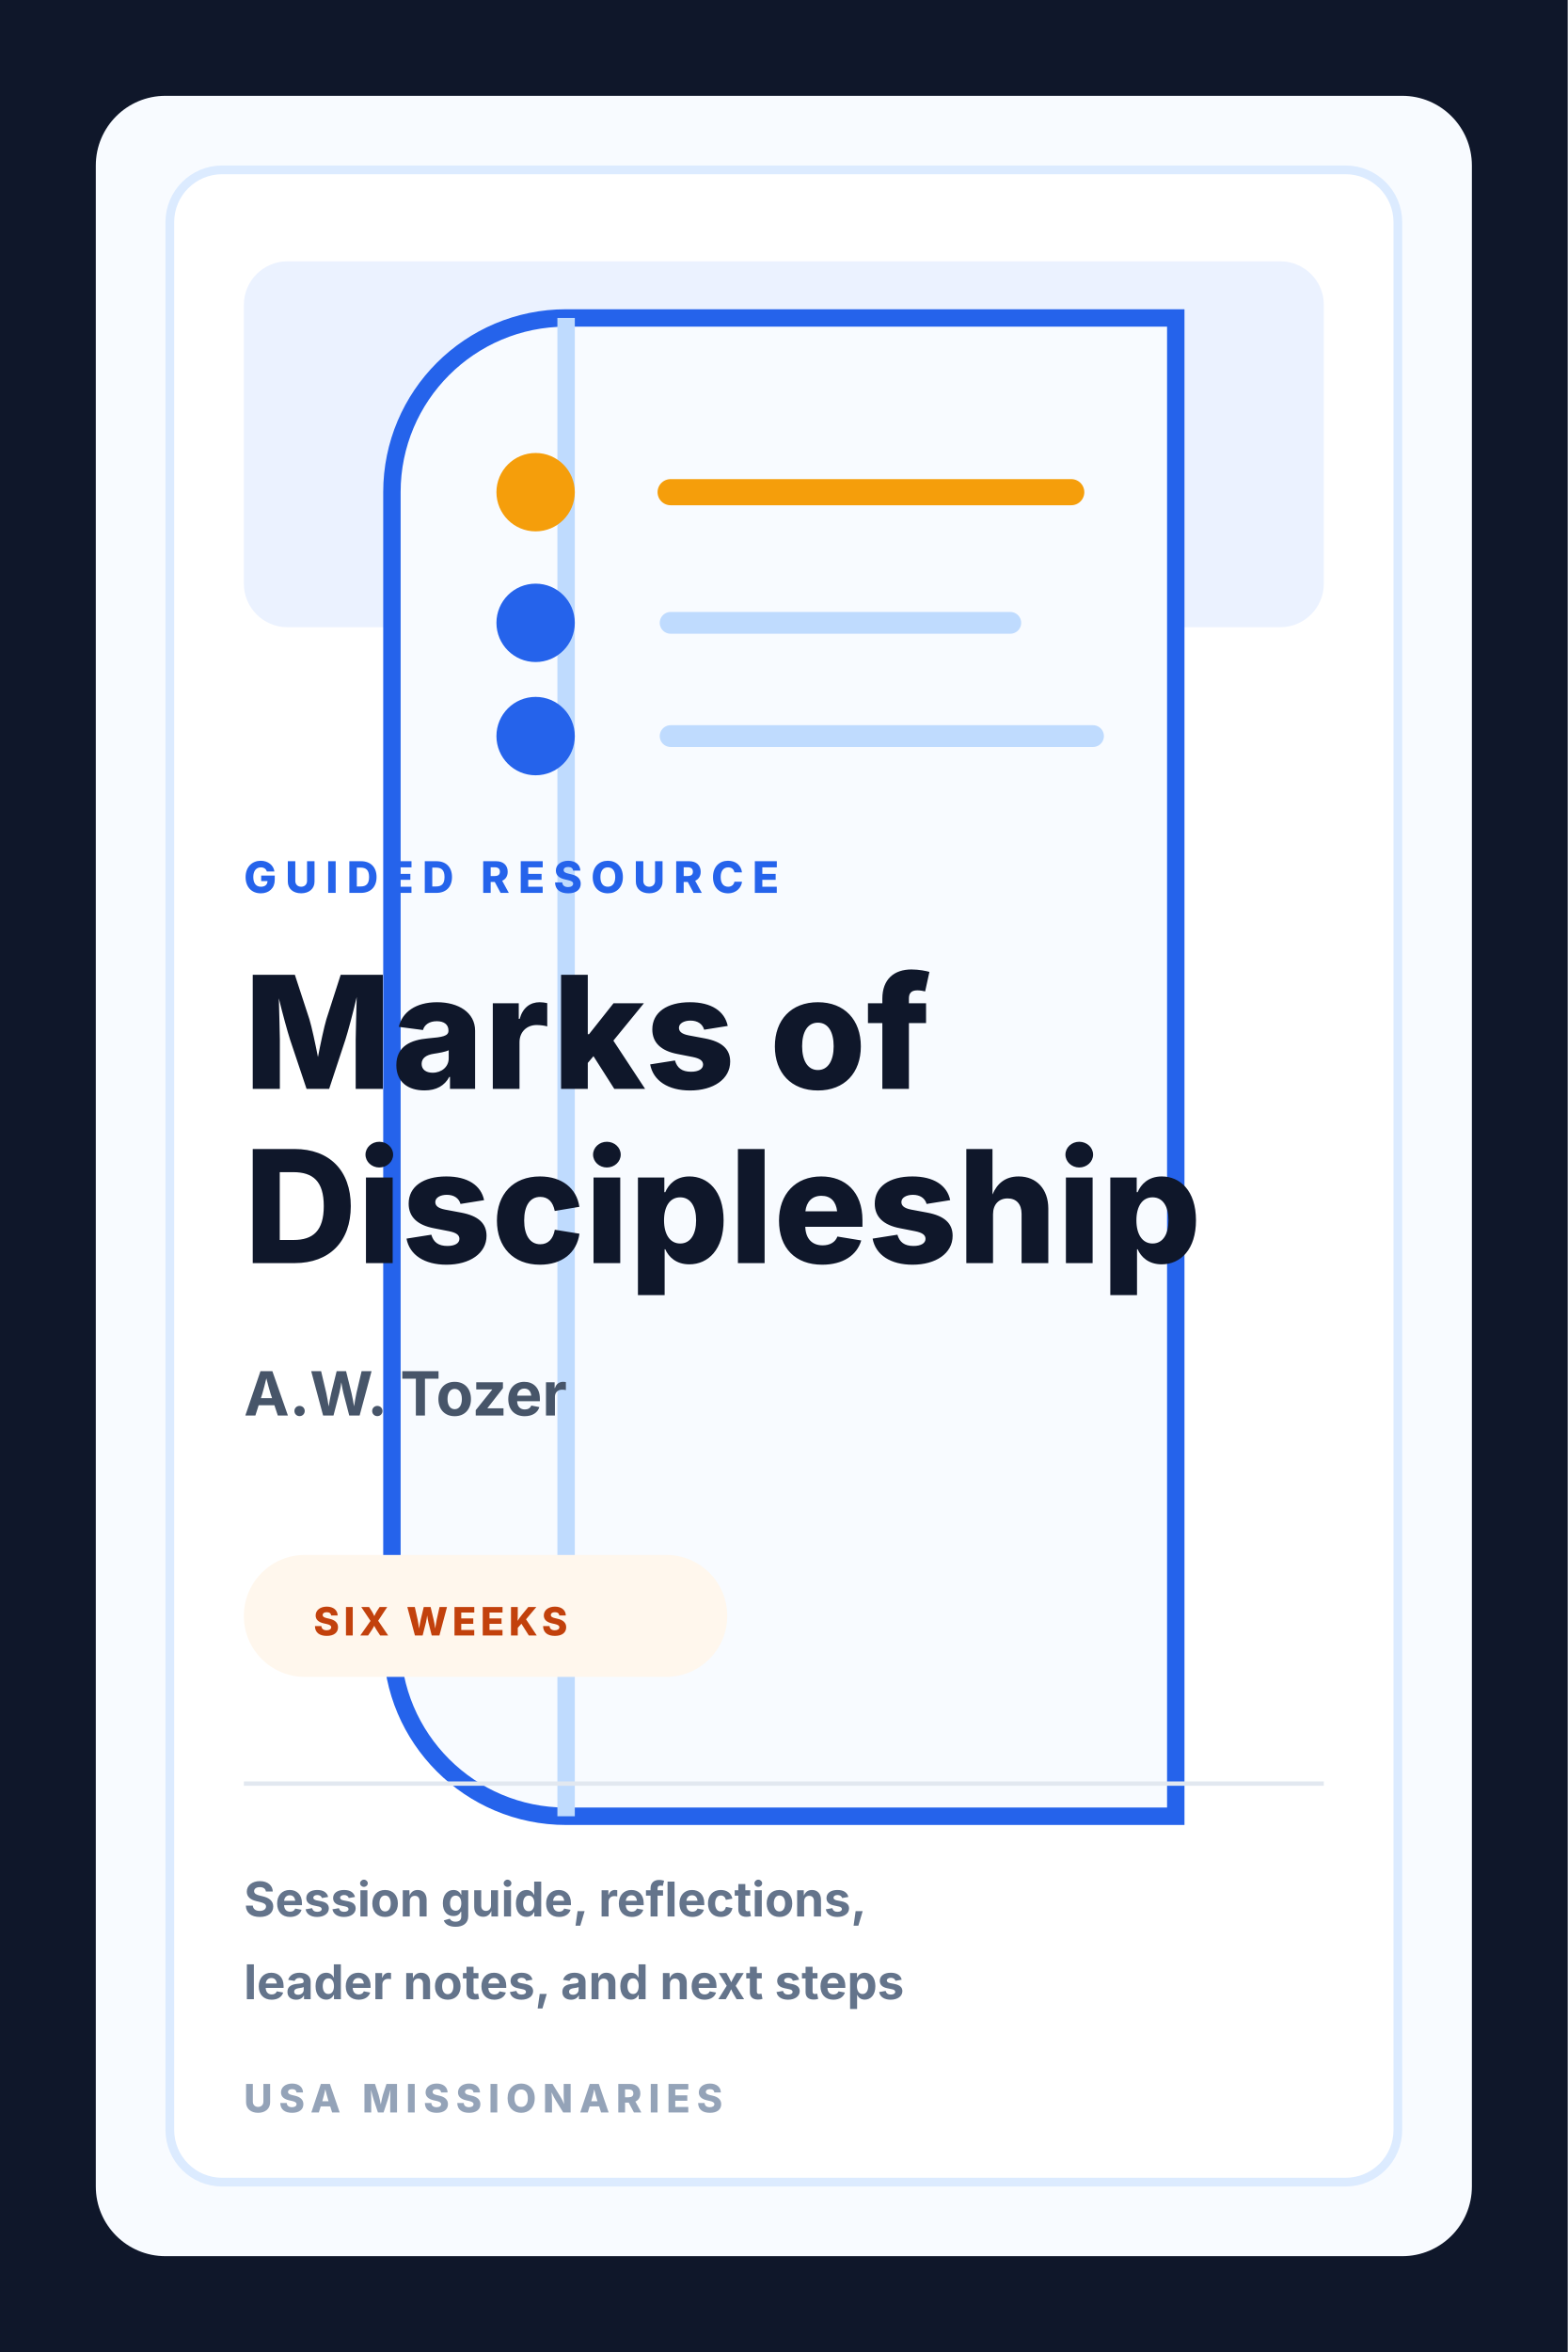
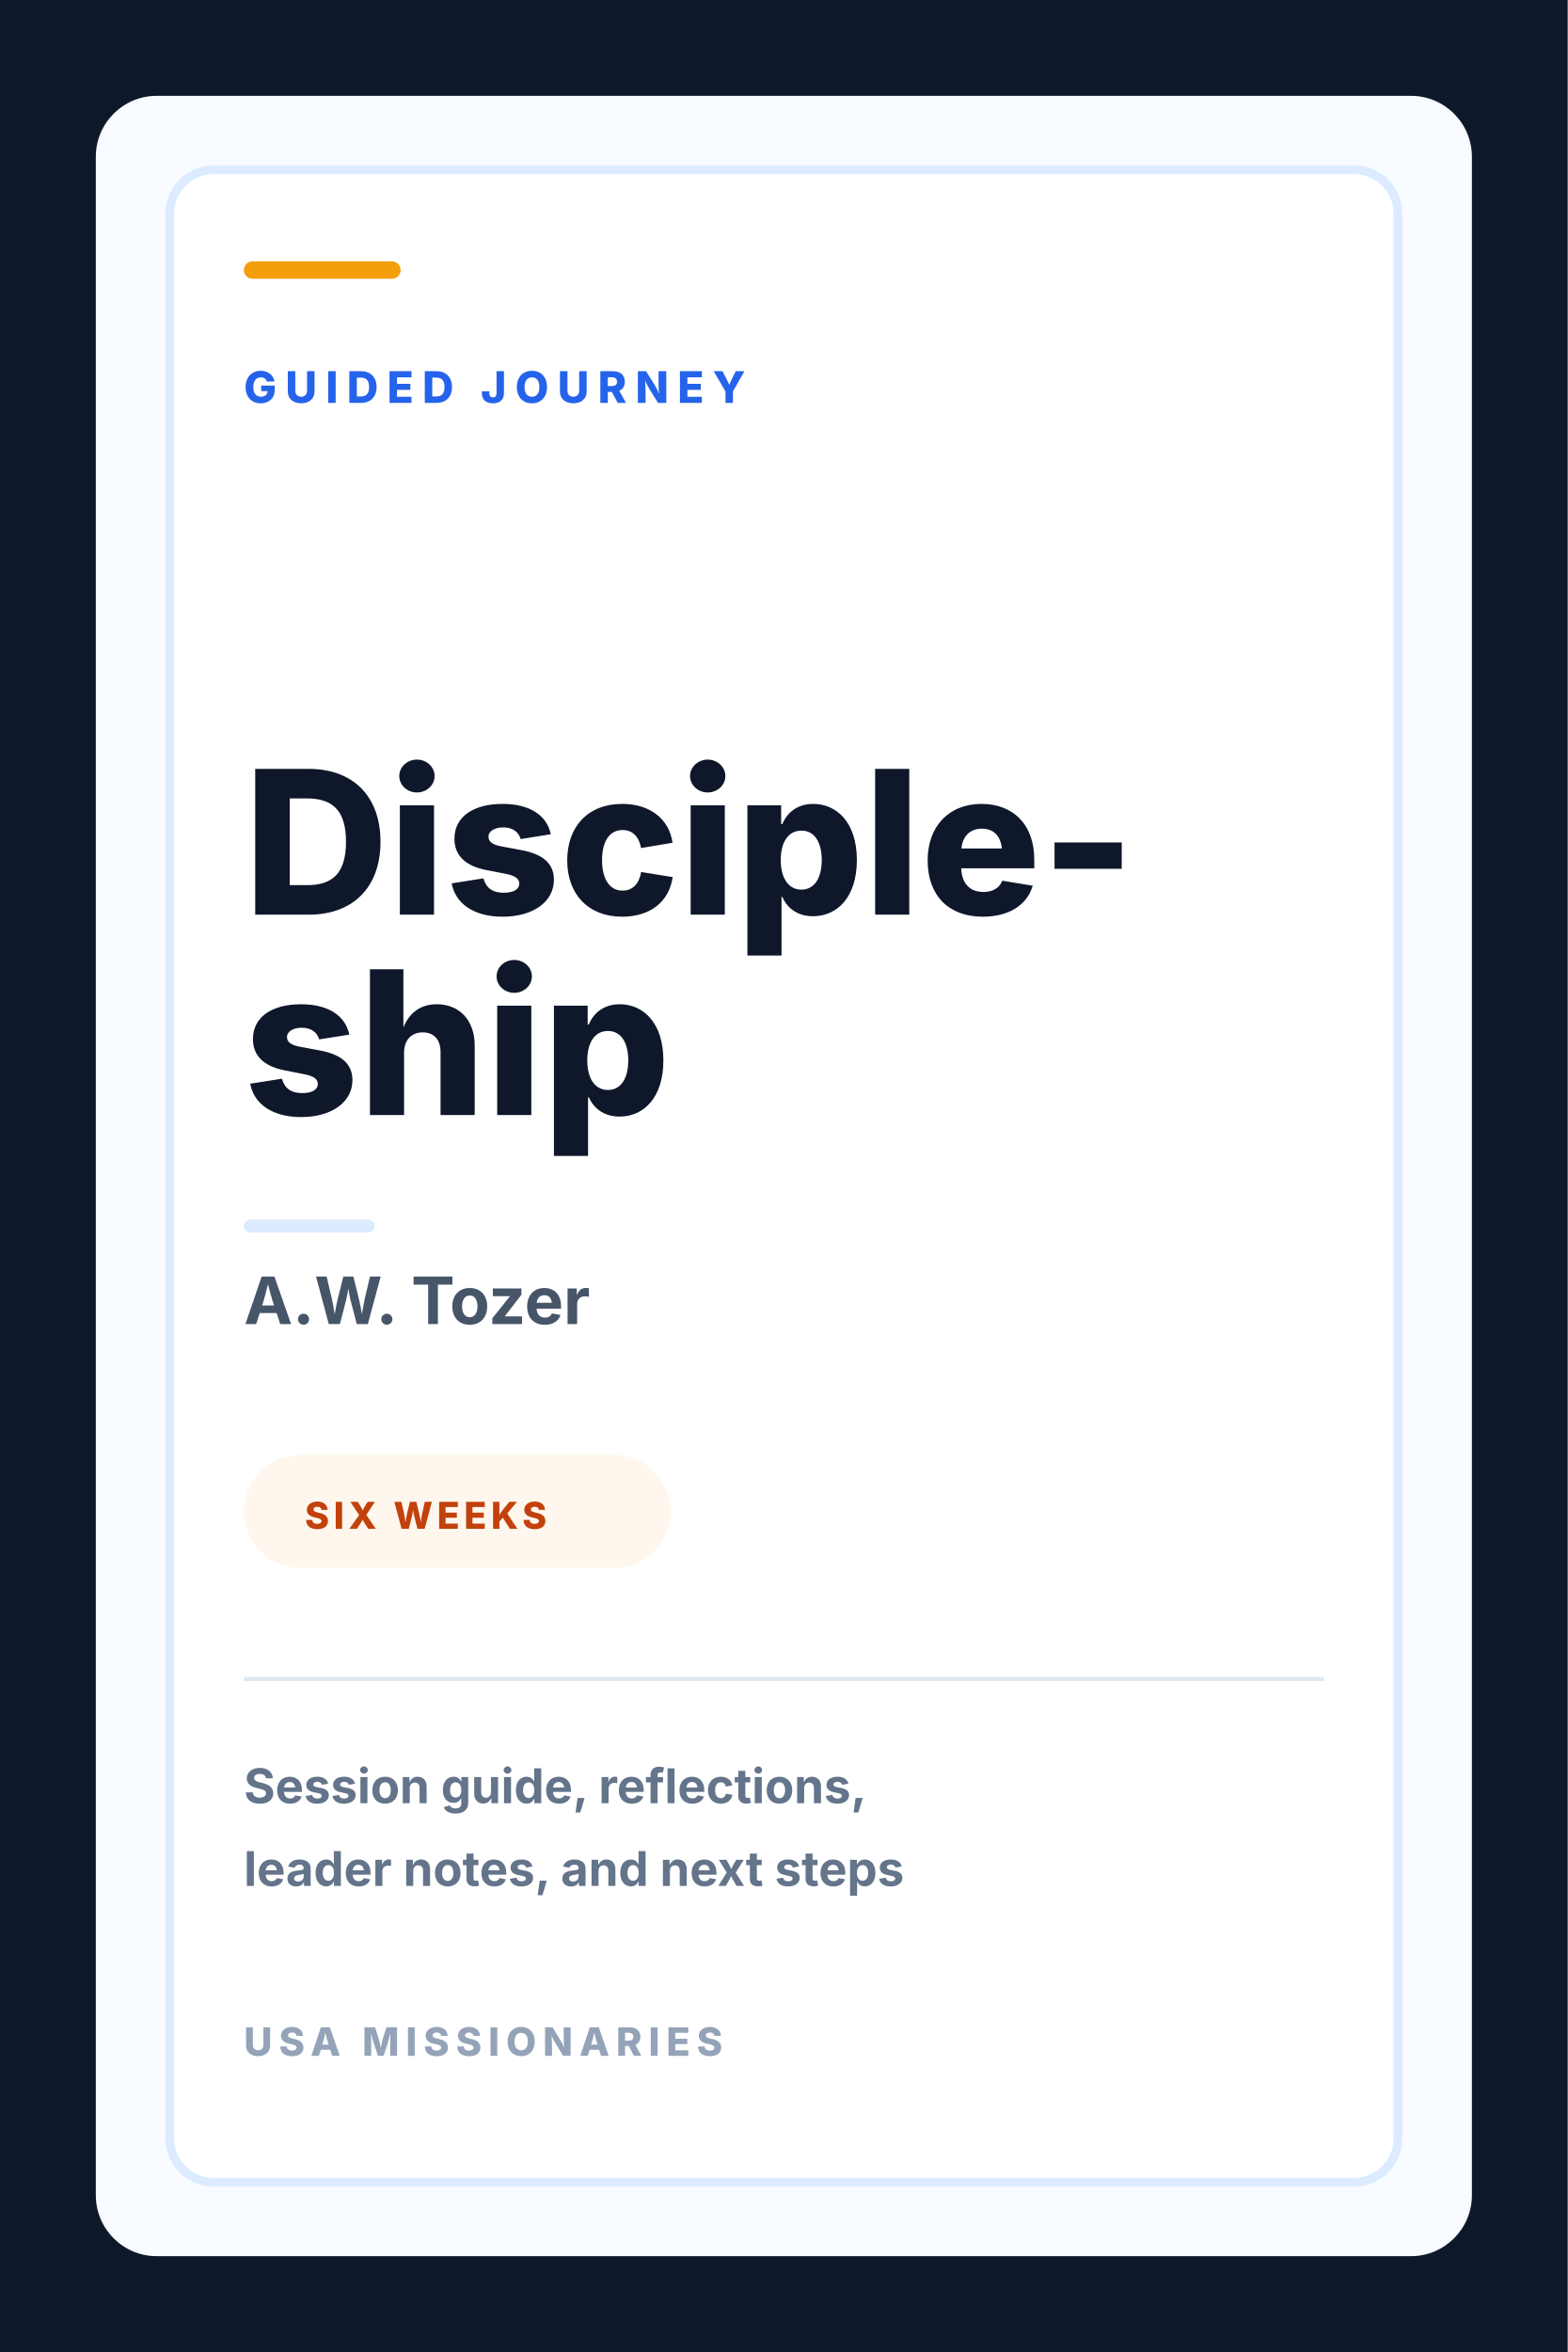
<svg xmlns="http://www.w3.org/2000/svg" width="720" height="1080" viewBox="0 0 720 1080" fill="none" role="img" aria-labelledby="title desc">
  <rect width="720" height="1080" fill="#0F172A" />
-   <rect x="44" y="44" width="632" height="992" rx="32" fill="#F8FBFF" />
-   <rect x="78" y="78" width="564" height="924" rx="24" fill="#FFFFFF" stroke="#DCEBFF" stroke-width="4" />
-   <rect x="112" y="120" width="496" height="168" rx="20" fill="#EBF2FF" />
-   <path d="M180 226C180 181.817 215.817 146 260 146H540V834H260C215.817 834 180 798.183 180 754V226Z" fill="#F8FBFF" stroke="#2563EB" stroke-width="8" />
-   <path d="M260 146V834" stroke="#BFDBFE" stroke-width="8" />
-   <path d="M308 226H492" stroke="#F59E0B" stroke-width="12" stroke-linecap="round" />
-   <path d="M308 286H464" stroke="#BFDBFE" stroke-width="10" stroke-linecap="round" />
-   <path d="M308 338H502" stroke="#BFDBFE" stroke-width="10" stroke-linecap="round" />
-   <circle cx="246" cy="226" r="18" fill="#F59E0B" />
-   <circle cx="246" cy="286" r="18" fill="#2563EB" />
-   <circle cx="246" cy="338" r="18" fill="#2563EB" />
-   <text x="112" y="410" fill="#2563EB" font-family="Inter, Arial, sans-serif" font-size="20" font-weight="800" letter-spacing="4">GUIDED RESOURCE</text>
-   <text x="112" y="500" fill="#0F172A" font-family="Inter Tight, Inter, Arial, sans-serif" font-size="72" font-weight="800">Marks of</text>
-   <text x="112" y="580" fill="#0F172A" font-family="Inter Tight, Inter, Arial, sans-serif" font-size="72" font-weight="800">Discipleship</text>
-   <text x="112" y="650" fill="#475569" font-family="Inter, Arial, sans-serif" font-size="28" font-weight="700">A.W. Tozer</text>
-   <rect x="112" y="714" width="222" height="56" rx="28" fill="#FFF7ED" />
-   <text x="144" y="751" fill="#C2410C" font-family="Inter, Arial, sans-serif" font-size="18" font-weight="800" letter-spacing="2">SIX WEEKS</text>
-   <rect x="112" y="818" width="496" height="2" fill="#E2E8F0" />
-   <text x="112" y="880" fill="#64748B" font-family="Inter, Arial, sans-serif" font-size="22" font-weight="700">Session guide, reflections,</text>
-   <text x="112" y="918" fill="#64748B" font-family="Inter, Arial, sans-serif" font-size="22" font-weight="700">leader notes, and next steps</text>
-   <text x="112" y="970" fill="#94A3B8" font-family="Inter, Arial, sans-serif" font-size="18" font-weight="800" letter-spacing="3">USA MISSIONARIES</text>
+   <rect x="44" y="44" width="632" height="992" rx="28" fill="#F8FBFF" />
+   <rect x="78" y="78" width="564" height="924" rx="20" fill="#FFFFFF" stroke="#DCEBFF" stroke-width="4" />
+   <rect x="112" y="120" width="72" height="8" rx="4" fill="#F59E0B" />
+   <text x="112" y="185" fill="#2563EB" font-family="Inter, Arial, sans-serif" font-size="20" font-weight="800" letter-spacing="4">GUIDED JOURNEY</text>
+   <text x="112" y="420" fill="#0F172A" font-family="Inter Tight, Inter, Arial, sans-serif" font-size="92" font-weight="800">Disciple-</text>
+   <text x="112" y="512" fill="#0F172A" font-family="Inter Tight, Inter, Arial, sans-serif" font-size="92" font-weight="800">ship</text>
+   <rect x="112" y="560" width="60" height="6" rx="3" fill="#DCEBFF" />
+   <text x="112" y="608" fill="#475569" font-family="Inter, Arial, sans-serif" font-size="30" font-weight="700">A.W. Tozer</text>
+   <rect x="112" y="668" width="196" height="52" rx="26" fill="#FFF7ED" />
+   <text x="140" y="702" fill="#C2410C" font-family="Inter, Arial, sans-serif" font-size="17" font-weight="800" letter-spacing="2">SIX WEEKS</text>
+   <rect x="112" y="770" width="496" height="2" fill="#E2E8F0" />
+   <text x="112" y="828" fill="#64748B" font-family="Inter, Arial, sans-serif" font-size="22" font-weight="700">Session guide, reflections,</text>
+   <text x="112" y="866" fill="#64748B" font-family="Inter, Arial, sans-serif" font-size="22" font-weight="700">leader notes, and next steps</text>
+   <text x="112" y="944" fill="#94A3B8" font-family="Inter, Arial, sans-serif" font-size="18" font-weight="800" letter-spacing="3">USA MISSIONARIES</text>
</svg>
